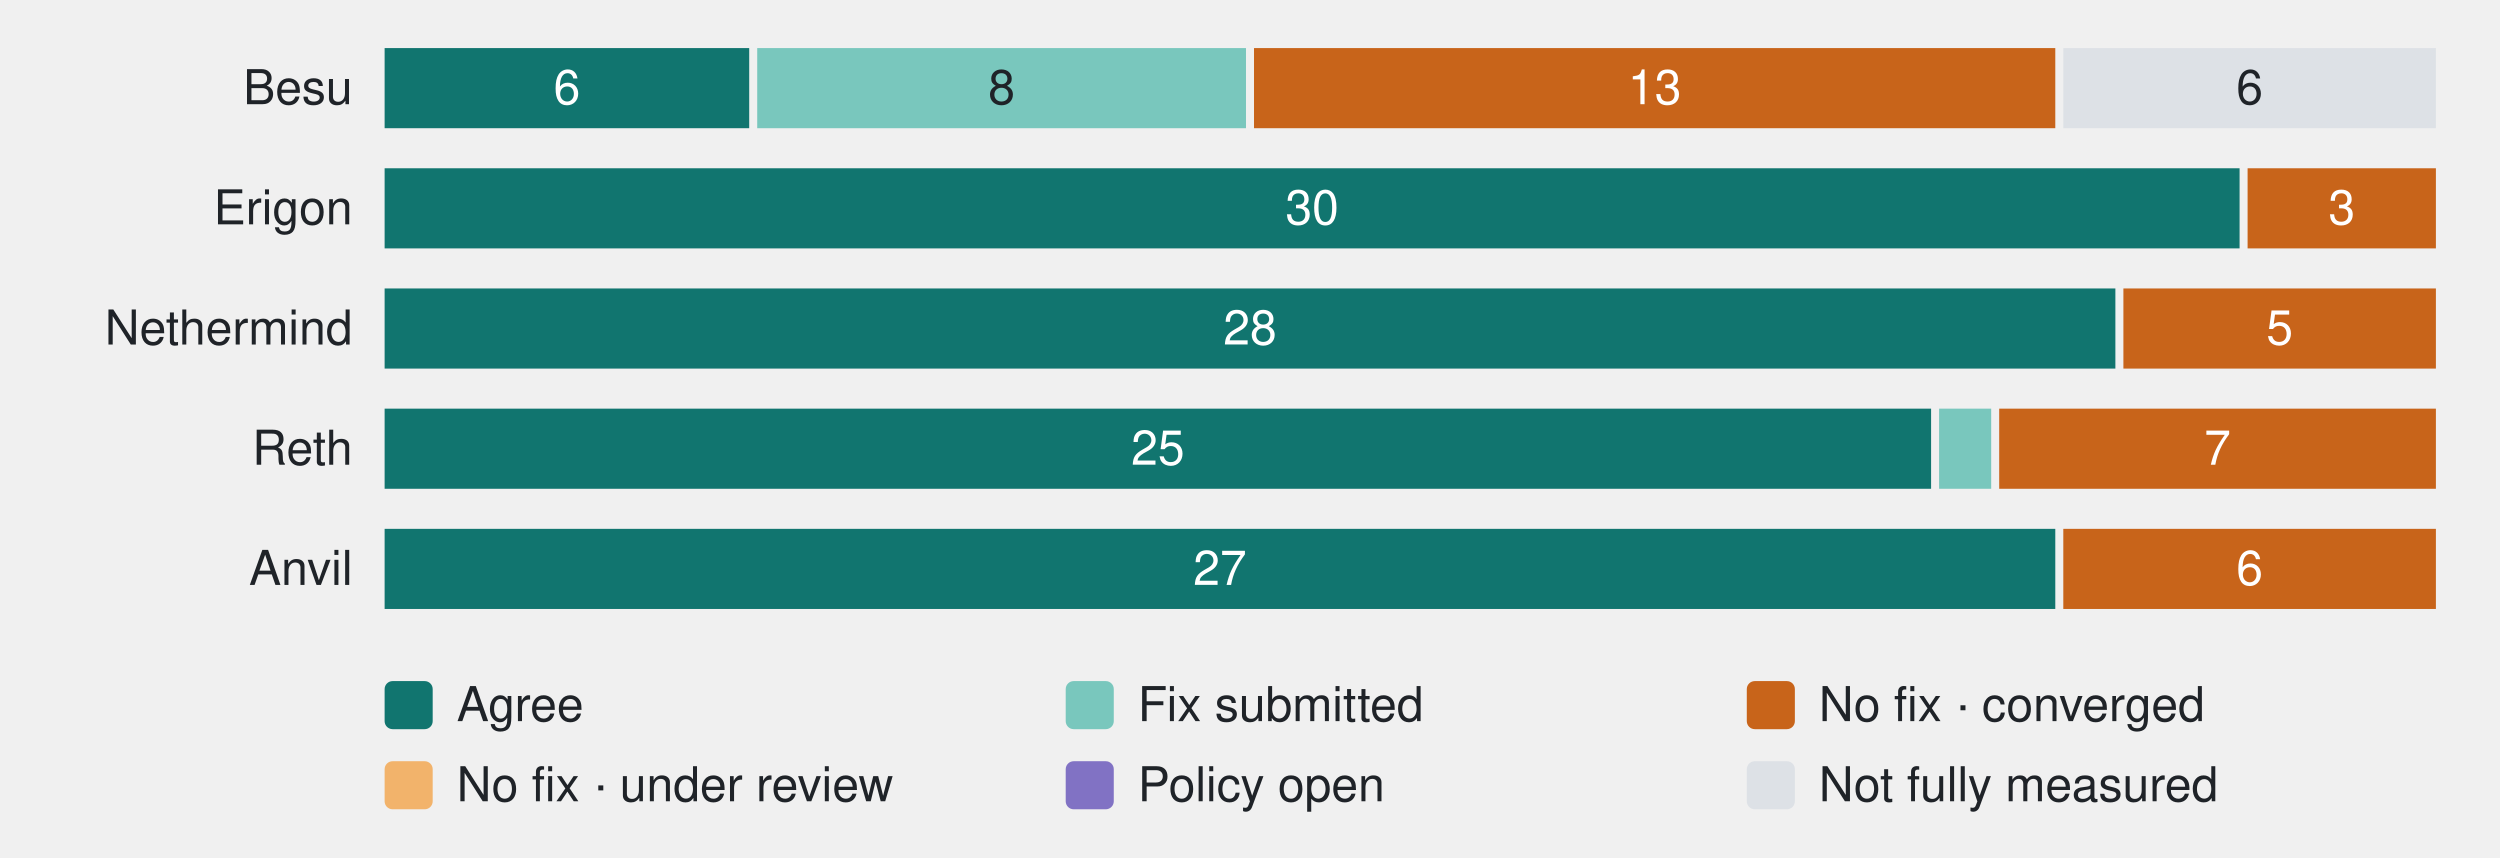
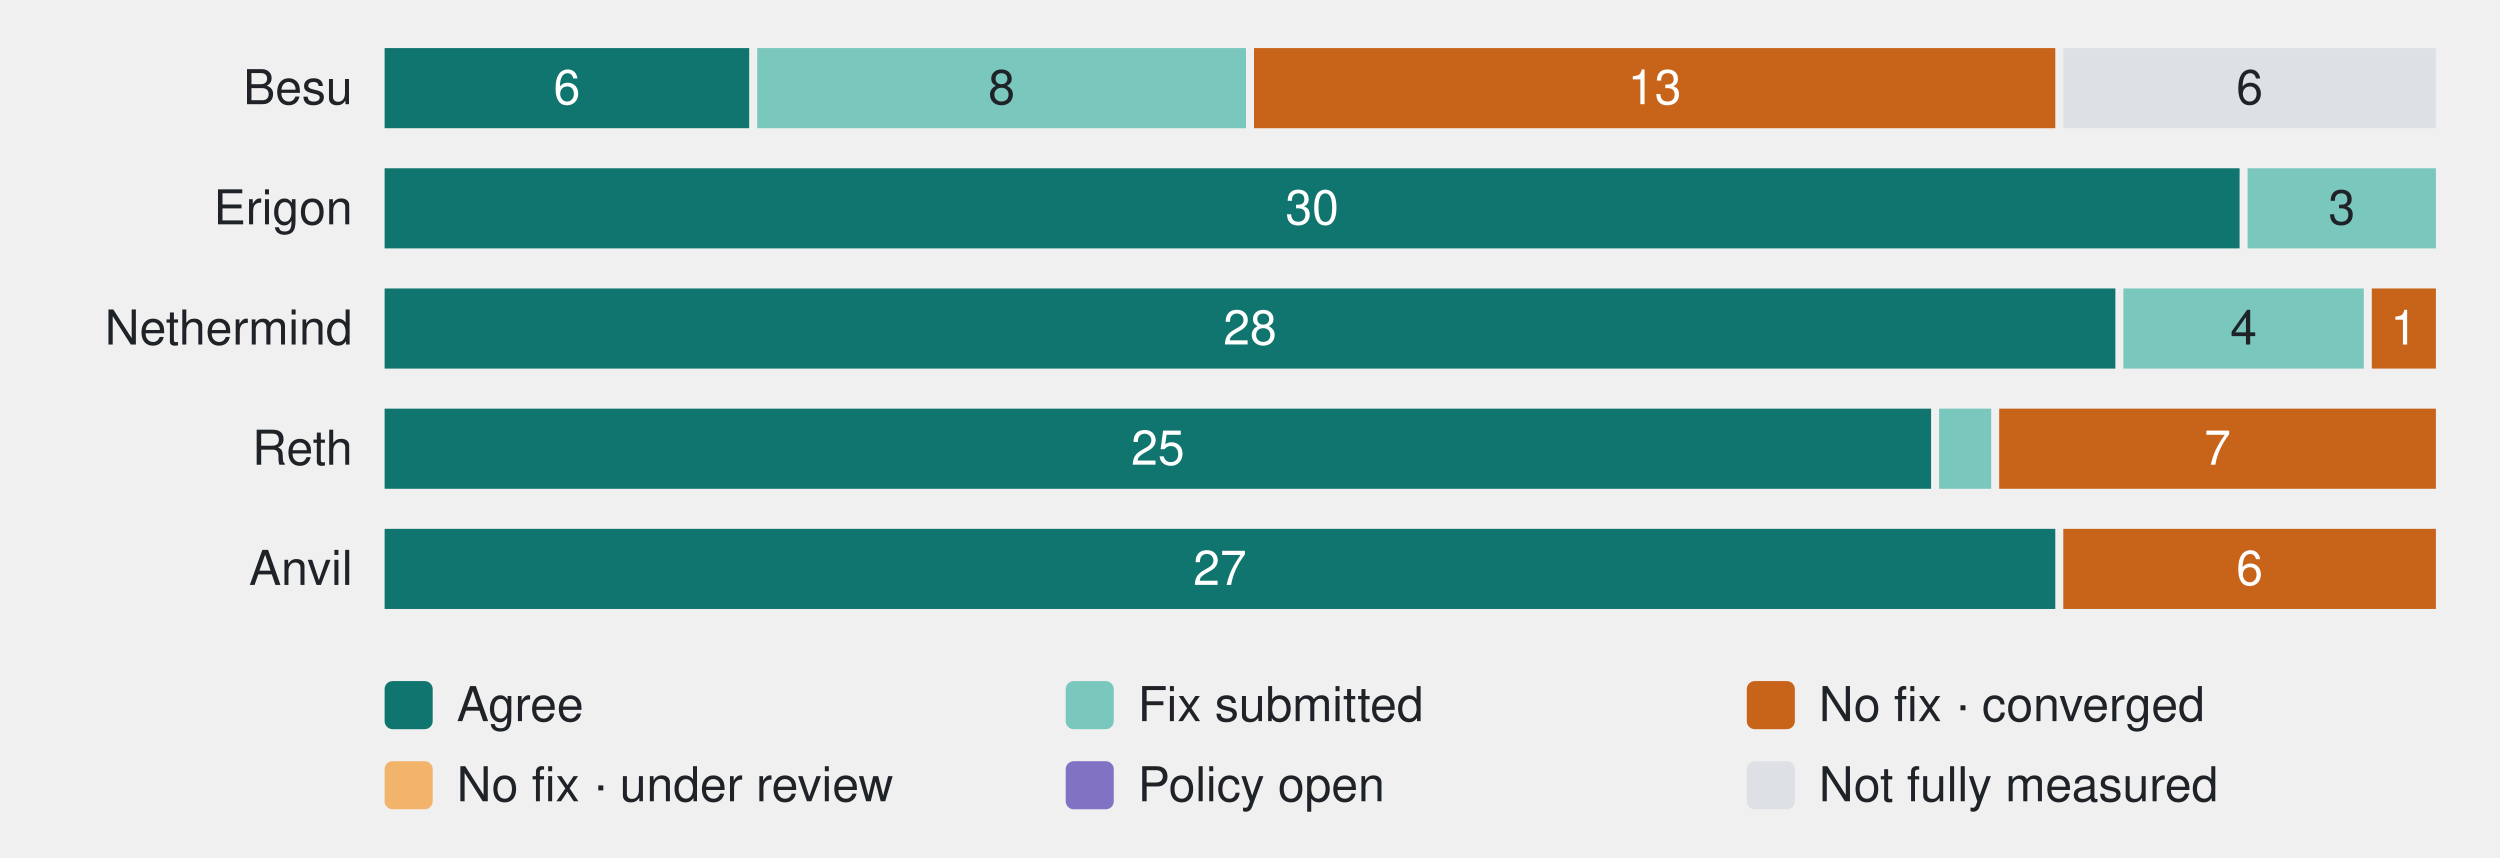
<svg xmlns="http://www.w3.org/2000/svg" width="624" height="214" viewBox="0 0 624 214" role="img" aria-labelledby="title">
  <style>text{font-family:-apple-system,BlinkMacSystemFont,"Segoe UI",Helvetica,Arial,sans-serif;font-size:12px}.head{font-weight:600}.partial{stroke-dasharray:3 2}.label{fill:#1f2328}.muted{fill:#59636e}.pr{fill:none;stroke:#11756f}.edge{stroke:#11756f}.b-agree{fill:#11756f}.n-agree{fill:#ffffff}.b-fix{fill:#79c7bd}.n-fix{fill:#1f2328}.b-converged{fill:#c8641a}.n-converged{fill:#ffffff}.b-review{fill:#f2b36b}.n-review{fill:#1f2328}.b-policy{fill:#8172c4}.n-policy{fill:#ffffff}.b-unmeasured{fill:#dde1e6}.n-unmeasured{fill:#1f2328}@media (prefers-color-scheme:dark){.label{fill:#e6edf3}.muted{fill:#9198a1}.pr{fill:none;stroke:#3aa59a}.edge{stroke:#3aa59a}.b-agree{fill:#3aa59a}.n-agree{fill:#0d1117}.b-fix{fill:#1a6b62}.n-fix{fill:#ffffff}.b-converged{fill:#e5843a}.n-converged{fill:#0d1117}.b-review{fill:#8f5420}.n-review{fill:#ffffff}.b-policy{fill:#9b8fe0}.n-policy{fill:#0d1117}.b-unmeasured{fill:#2d333b}.n-unmeasured{fill:#e6edf3}}</style>
  <text class="label" x="88" y="26" text-anchor="end">Besu</text>
  <rect class="b-agree" x="96" y="12" width="91" height="20" />
  <text class="n-agree" x="141.5" y="26" text-anchor="middle">6</text>
  <rect class="b-fix" x="189" y="12" width="122" height="20" />
  <text class="n-fix" x="250" y="26" text-anchor="middle">8</text>
  <rect class="b-converged" x="313" y="12" width="200" height="20" />
  <text class="n-converged" x="413" y="26" text-anchor="middle">13</text>
  <rect class="b-unmeasured" x="515" y="12" width="93" height="20" />
  <text class="n-unmeasured" x="561.5" y="26" text-anchor="middle">6</text>
  <text class="label" x="88" y="56" text-anchor="end">Erigon</text>
  <rect class="b-agree" x="96" y="42" width="463" height="20" />
  <text class="n-agree" x="327.5" y="56" text-anchor="middle">30</text>
-   <rect class="b-converged" x="561" y="42" width="47" height="20" />
-   <text class="n-converged" x="584.5" y="56" text-anchor="middle">3</text>
+   <rect class="b-fix" x="561" y="42" width="47" height="20" />
+   <text class="n-fix" x="584.5" y="56" text-anchor="middle">3</text>
  <text class="label" x="88" y="86" text-anchor="end">Nethermind</text>
  <rect class="b-agree" x="96" y="72" width="432" height="20" />
  <text class="n-agree" x="312" y="86" text-anchor="middle">28</text>
-   <rect class="b-converged" x="530" y="72" width="78" height="20" />
-   <text class="n-converged" x="569" y="86" text-anchor="middle">5</text>
+   <rect class="b-fix" x="530" y="72" width="60" height="20" />
+   <text class="n-fix" x="560" y="86" text-anchor="middle">4</text>
+   <rect class="b-converged" x="592" y="72" width="16" height="20" />
+   <text class="n-converged" x="600" y="86" text-anchor="middle">1</text>
  <text class="label" x="88" y="116" text-anchor="end">Reth</text>
  <rect class="b-agree" x="96" y="102" width="386" height="20" />
  <text class="n-agree" x="289" y="116" text-anchor="middle">25</text>
  <rect class="b-fix" x="484" y="102" width="13" height="20" />
  <rect class="b-converged" x="499" y="102" width="109" height="20" />
  <text class="n-converged" x="553.5" y="116" text-anchor="middle">7</text>
  <text class="label" x="88" y="146" text-anchor="end">Anvil</text>
  <rect class="b-agree" x="96" y="132" width="417" height="20" />
  <text class="n-agree" x="304.5" y="146" text-anchor="middle">27</text>
  <rect class="b-converged" x="515" y="132" width="93" height="20" />
  <text class="n-converged" x="561.5" y="146" text-anchor="middle">6</text>
  <rect class="b-agree" x="96" y="170" width="12" height="12" rx="2" />
  <text class="label" x="114" y="180">Agree</text>
  <rect class="b-fix" x="266" y="170" width="12" height="12" rx="2" />
  <text class="label" x="284" y="180">Fix submitted</text>
  <rect class="b-converged" x="436" y="170" width="12" height="12" rx="2" />
  <text class="label" x="454" y="180">No fix · converged</text>
  <rect class="b-review" x="96" y="190" width="12" height="12" rx="2" />
  <text class="label" x="114" y="200">No fix · under review</text>
  <rect class="b-policy" x="266" y="190" width="12" height="12" rx="2" />
  <text class="label" x="284" y="200">Policy open</text>
  <rect class="b-unmeasured" x="436" y="190" width="12" height="12" rx="2" />
  <text class="label" x="454" y="200">Not fully measured</text>
</svg>
